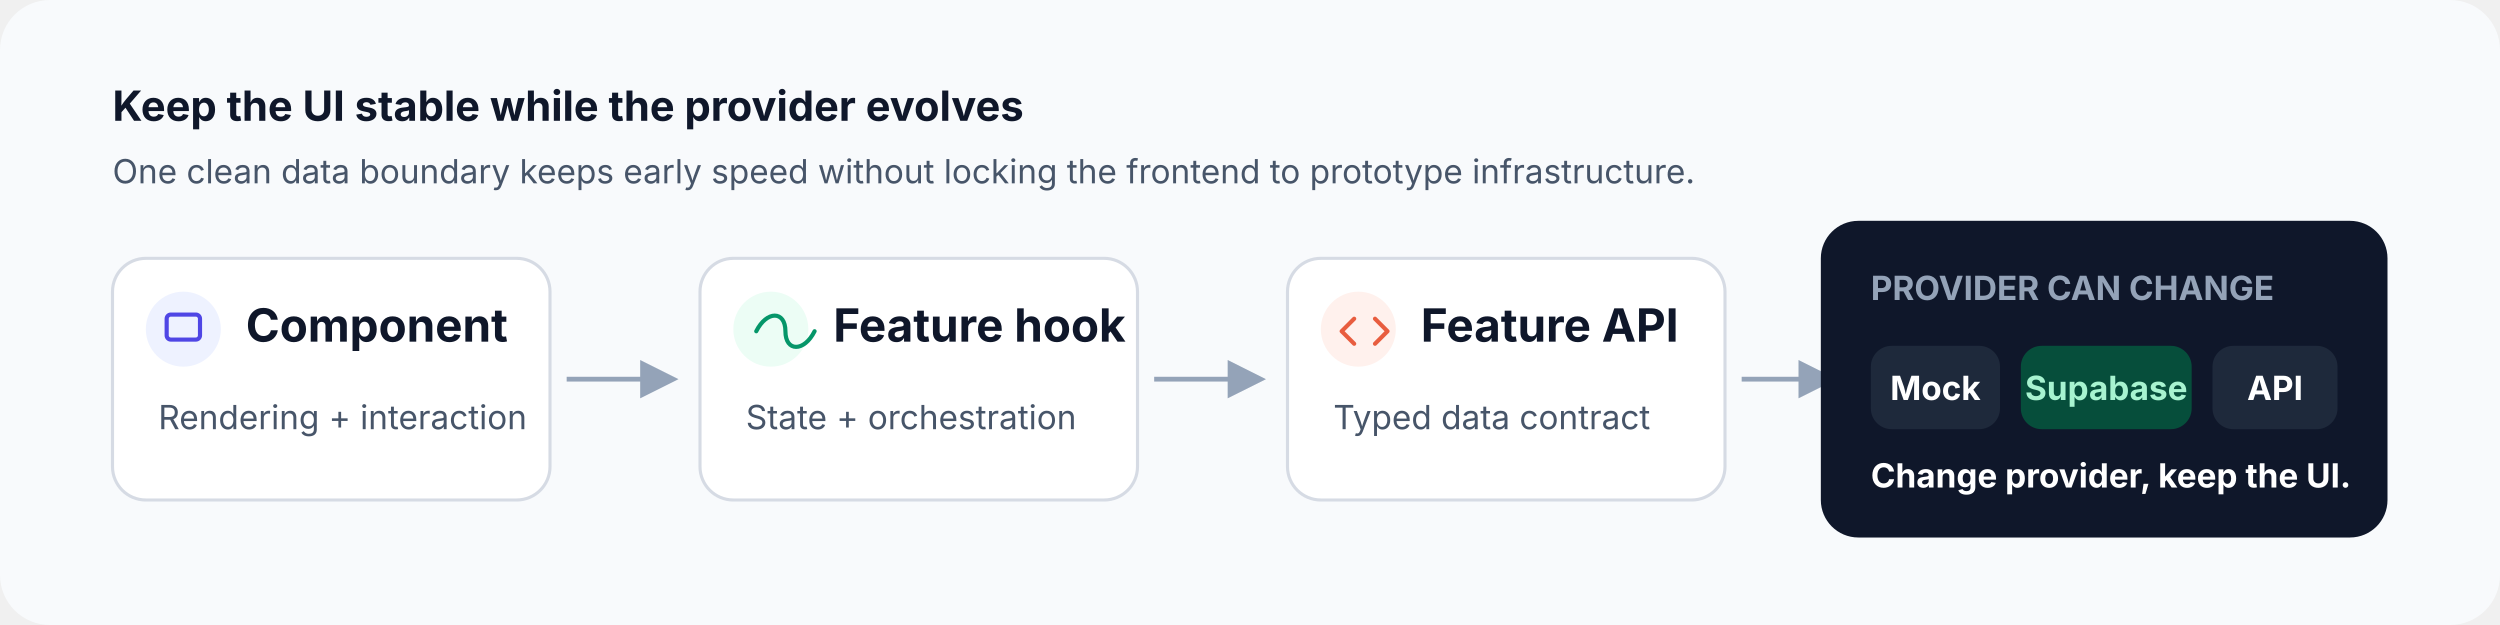
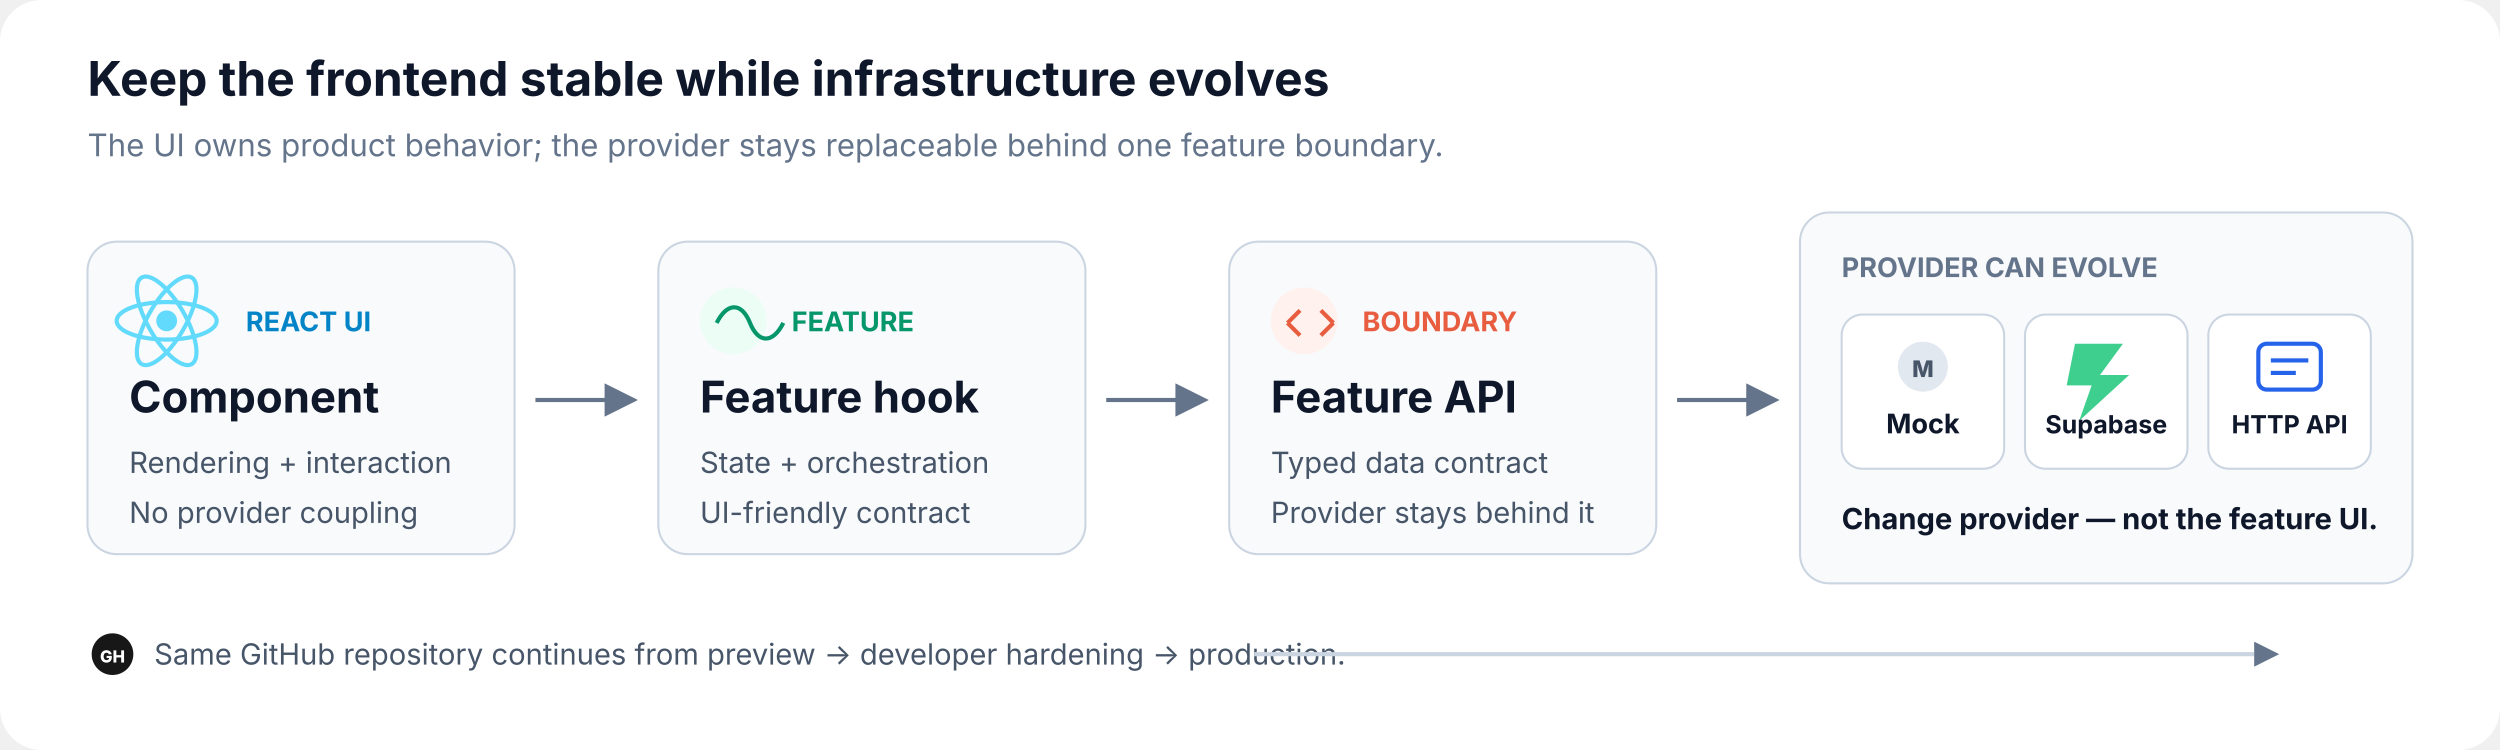
- <svg xmlns="http://www.w3.org/2000/svg" width="1200" height="300" viewBox="0 0 1200 300" role="img" aria-labelledby="title desc">
+ <svg xmlns="http://www.w3.org/2000/svg" width="1200" height="360" viewBox="0 0 1200 360" role="img" aria-labelledby="title desc">
  <defs>
    <marker id="arrow" viewBox="0 0 10 10" refX="8" refY="5" markerWidth="8" markerHeight="8" orient="auto">
-       <path d="M0,0 L10,5 L0,10 Z" fill="#94a3b8" />
+       <path d="M0 0 L10 5 L0 10 Z" fill="#64748b" />
    </marker>
  </defs>
-   <rect width="1200" height="300" rx="24" fill="#f8fafc" />
-   <text x="54" y="58" font-family="system-ui,-apple-system,Segoe UI,sans-serif" font-size="20" font-weight="700" fill="#0f172a">Keep the UI stable while the provider evolves</text>
-   <text x="54" y="88" font-family="system-ui,-apple-system,Segoe UI,sans-serif" font-size="16" fill="#475569">One clean data boundary keeps early speed without locking the frontend to prototype infrastructure.</text>
+   <rect width="1200" height="360" rx="20" fill="#ffffff" />
+   <text x="42" y="46" font-family="system-ui,-apple-system,Segoe UI,sans-serif" font-size="23" font-weight="750" fill="#0f172a">Keep the frontend stable while infrastructure evolves</text>
+   <text x="42" y="75" font-family="system-ui,-apple-system,Segoe UI,sans-serif" font-size="15" fill="#64748b">The UI owns product behavior; the provider stays replaceable behind one feature boundary.</text>
  <g font-family="system-ui,-apple-system,Segoe UI,sans-serif">
-     <g transform="translate(54 124)">
-       <rect width="210" height="116" rx="16" fill="#ffffff" stroke="#d6dbe4" stroke-width="1.5" />
-       <circle cx="34" cy="34" r="18" fill="#eef2ff" />
-       <rect x="26" y="27" width="16" height="12" rx="2" fill="none" stroke="#4f46e5" stroke-width="2" />
-       <text x="64" y="40" font-size="22" font-weight="750" fill="#0f172a">Component</text>
-       <text x="22" y="82" font-size="16" fill="#475569">Rendering + interaction</text>
+     <g transform="translate(42 116)">
+       <rect width="205" height="150" rx="14" fill="#f8fafc" stroke="#cbd5e1" />
+       <g transform="translate(38 38)" stroke="#61dafb" fill="none" stroke-width="2">
+         <ellipse rx="24" ry="9" />
+         <ellipse rx="24" ry="9" transform="rotate(60)" />
+         <ellipse rx="24" ry="9" transform="rotate(120)" />
+         <circle r="4" fill="#61dafb" />
+       </g>
+       <text x="76" y="43" font-size="13" font-weight="700" fill="#0284c7">REACT UI</text>
+       <text x="20" y="82" font-size="21" font-weight="750" fill="#0f172a">Component</text>
+       <text x="20" y="111" font-size="14" fill="#475569">Rendering + interaction</text>
+       <text x="20" y="135" font-size="14" fill="#475569">No provider coupling</text>
    </g>
-     <path d="M272 182 H322" stroke="#94a3b8" stroke-width="2.3" marker-end="url(#arrow)" />
-     <g transform="translate(336 124)">
-       <rect width="210" height="116" rx="16" fill="#ffffff" stroke="#d6dbe4" stroke-width="1.5" />
-       <circle cx="34" cy="34" r="18" fill="#ecfdf5" />
-       <path d="M27 35c5-10 14-10 14 0s9 10 14 0" fill="none" stroke="#059669" stroke-width="2" stroke-linecap="round" />
-       <text x="64" y="40" font-size="22" font-weight="750" fill="#0f172a">Feature hook</text>
-       <text x="22" y="82" font-size="16" fill="#475569">State + orchestration</text>
+     <path d="M257 192 H303" stroke="#64748b" stroke-width="2" marker-end="url(#arrow)" />
+     <g transform="translate(316 116)">
+       <rect width="205" height="150" rx="14" fill="#f8fafc" stroke="#cbd5e1" />
+       <circle cx="36" cy="38" r="16" fill="#ecfdf5" />
+       <path d="M28 39c5-10 12-10 16 0 4 10 11 10 16 0" fill="none" stroke="#059669" stroke-width="2" />
+       <text x="64" y="43" font-size="13" font-weight="700" fill="#059669">FEATURE</text>
+       <text x="20" y="82" font-size="21" font-weight="750" fill="#0f172a">Feature hook</text>
+       <text x="20" y="111" font-size="14" fill="#475569">State + orchestration</text>
+       <text x="20" y="135" font-size="14" fill="#475569">UI-friendly contract</text>
    </g>
-     <path d="M554 182 H604" stroke="#94a3b8" stroke-width="2.3" marker-end="url(#arrow)" />
-     <g transform="translate(618 124)">
-       <rect width="210" height="116" rx="16" fill="#ffffff" stroke="#d6dbe4" stroke-width="1.5" />
-       <circle cx="34" cy="34" r="18" fill="#fff1ed" />
-       <path d="M26 35l6-6M26 35l6 6M42 29l6 6M42 41l6-6" fill="none" stroke="#e85d3f" stroke-width="2" stroke-linecap="round" />
-       <text x="64" y="40" font-size="22" font-weight="750" fill="#0f172a">Feature API</text>
-       <text x="22" y="82" font-size="16" fill="#475569">Typed data contract</text>
+     <path d="M531 192 H577" stroke="#64748b" stroke-width="2" marker-end="url(#arrow)" />
+     <g transform="translate(590 116)">
+       <rect width="205" height="150" rx="14" fill="#f8fafc" stroke="#cbd5e1" />
+       <circle cx="36" cy="38" r="16" fill="#fff1ed" />
+       <path d="M28 39l6-6M28 39l6 6M44 33l6 6M44 45l6-6" stroke="#e85d3f" stroke-width="2" fill="none" />
+       <text x="64" y="43" font-size="13" font-weight="700" fill="#e85d3f">BOUNDARY</text>
+       <text x="20" y="82" font-size="21" font-weight="750" fill="#0f172a">Feature API</text>
+       <text x="20" y="111" font-size="14" fill="#475569">Typed data contract</text>
+       <text x="20" y="135" font-size="14" fill="#475569">Provider stays behind it</text>
    </g>
-     <path d="M836 182 H878" stroke="#94a3b8" stroke-width="2.3" marker-end="url(#arrow)" />
-     <g transform="translate(874 106)">
-       <rect width="272" height="152" rx="18" fill="#0f172a" />
-       <text x="24" y="38" font-size="16" font-weight="700" fill="#94a3b8">PROVIDER CAN CHANGE</text>
-       <g font-size="16" font-weight="700">
-         <rect x="24" y="60" width="62" height="40" rx="10" fill="#1e293b" />
-         <text x="55" y="86" text-anchor="middle" fill="#ffffff">Mock</text>
-         <rect x="96" y="60" width="82" height="40" rx="10" fill="#064e3b" />
-         <text x="137" y="86" text-anchor="middle" fill="#a7f3d0">Supabase</text>
-         <rect x="188" y="60" width="60" height="40" rx="10" fill="#1e293b" />
-         <text x="218" y="86" text-anchor="middle" fill="#ffffff">API</text>
+     <path d="M805 192 H851" stroke="#64748b" stroke-width="2" marker-end="url(#arrow)" />
+     <g transform="translate(864 102)">
+       <rect width="294" height="178" rx="14" fill="#f8fafc" stroke="#cbd5e1" />
+       <text x="20" y="31" font-size="13" font-weight="700" fill="#64748b">PROVIDER CAN EVOLVE</text>
+       <g transform="translate(20 49)">
+         <rect width="78" height="74" rx="10" fill="#fff" stroke="#cbd5e1" />
+         <circle cx="39" cy="25" r="12" fill="#e2e8f0" />
+         <text x="39" y="30" text-anchor="middle" font-size="11" font-weight="800" fill="#475569">M</text>
+         <text x="39" y="57" text-anchor="middle" font-size="13" font-weight="700" fill="#0f172a">Mock</text>
      </g>
-       <text x="24" y="128" font-size="16" font-weight="750" fill="#ffffff">Change provider, keep the UI.</text>
+       <g transform="translate(108 49)">
+         <rect width="78" height="74" rx="10" fill="#fff" stroke="#cbd5e1" />
+         <path d="M24 14 L47 14 L36 29 L50 29 L26 51 L32 34 L20 34 Z" fill="#3ecf8e" />
+         <text x="39" y="57" text-anchor="middle" font-size="12" font-weight="700" fill="#0f172a">Supabase</text>
+       </g>
+       <g transform="translate(196 49)">
+         <rect width="78" height="74" rx="10" fill="#fff" stroke="#cbd5e1" />
+         <rect x="24" y="14" width="30" height="22" rx="4" fill="none" stroke="#2563eb" stroke-width="2" />
+         <path d="M30 22h18M30 28h12" stroke="#2563eb" stroke-width="2" />
+         <text x="39" y="57" text-anchor="middle" font-size="12" font-weight="700" fill="#0f172a">HTTP API</text>
+       </g>
+       <text x="20" y="152" font-size="14" font-weight="700" fill="#0f172a">Change provider — not the feature UI.</text>
    </g>
  </g>
+   <g transform="translate(42 314)" font-family="system-ui,-apple-system,Segoe UI,sans-serif">
+     <circle cx="12" cy="0" r="10" fill="#181717" />
+     <text x="12" y="4" text-anchor="middle" font-size="8" font-weight="800" fill="#fff">GH</text>
+     <text x="32" y="5" font-size="14" fill="#475569">Same GitHub repository continues from preview → developer hardening → production.</text>
+     <path d="M560 0 H1040" stroke="#cbd5e1" stroke-width="2" />
+     <path d="M1040 -6 L1052 0 L1040 6 Z" fill="#64748b" />
+   </g>
</svg>
